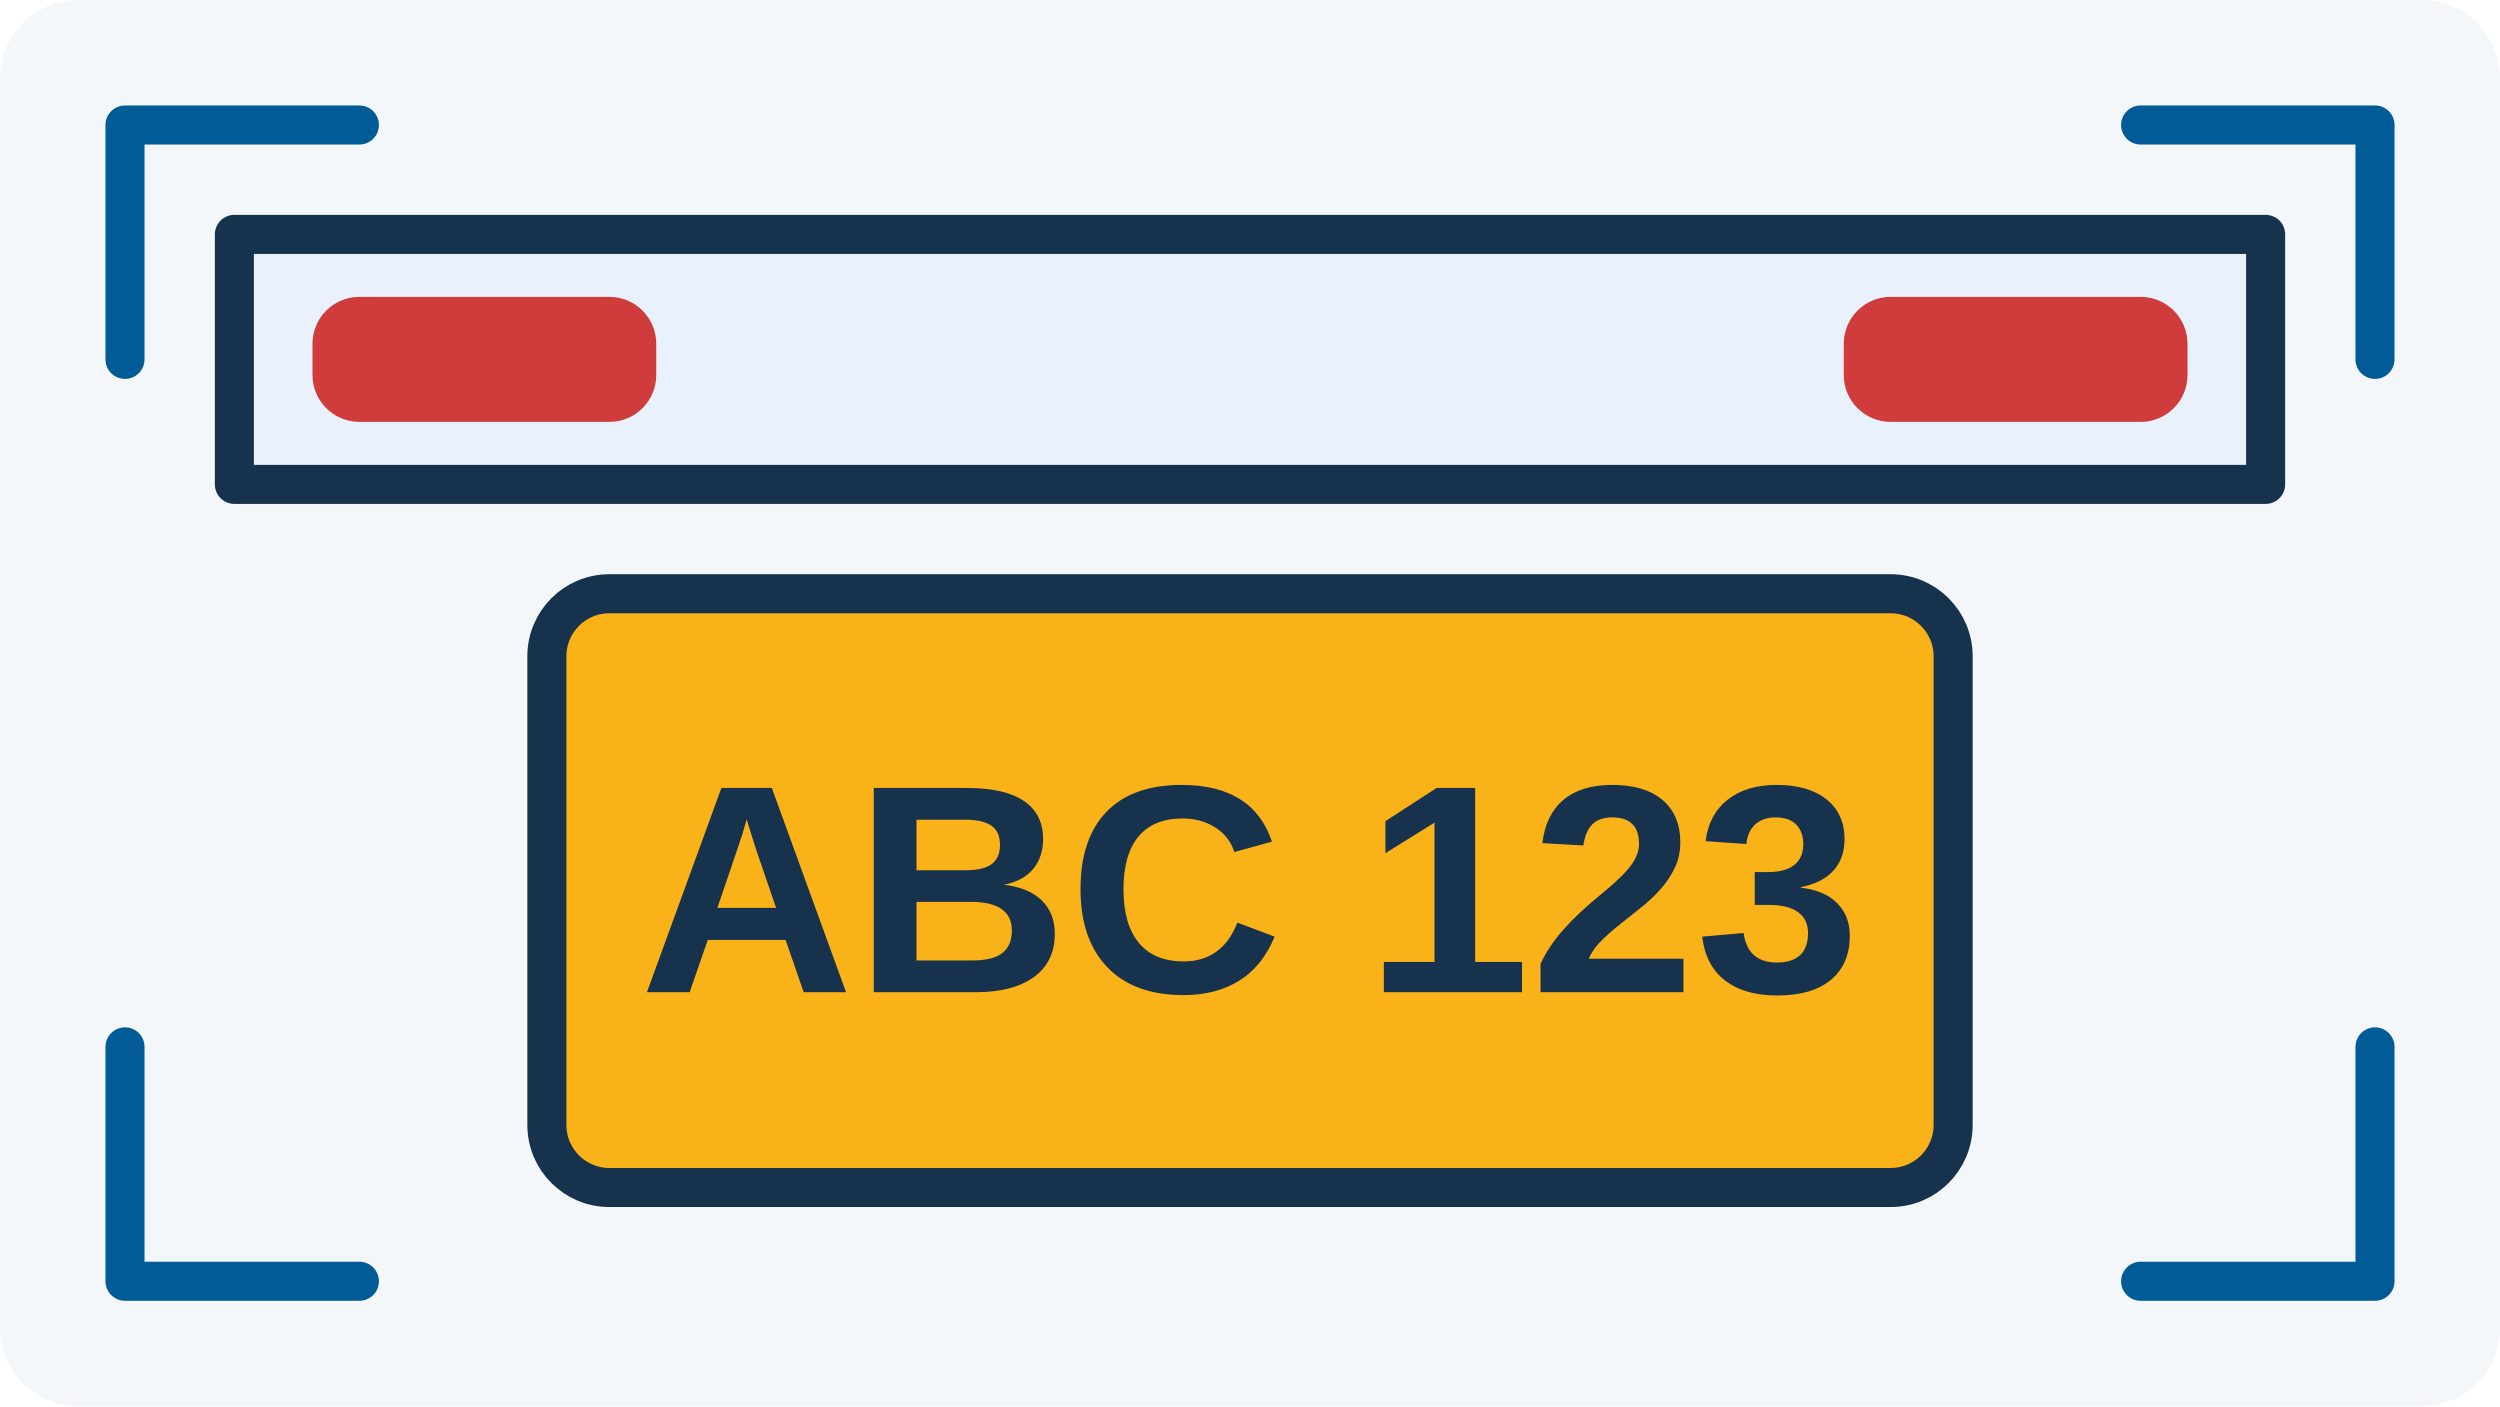
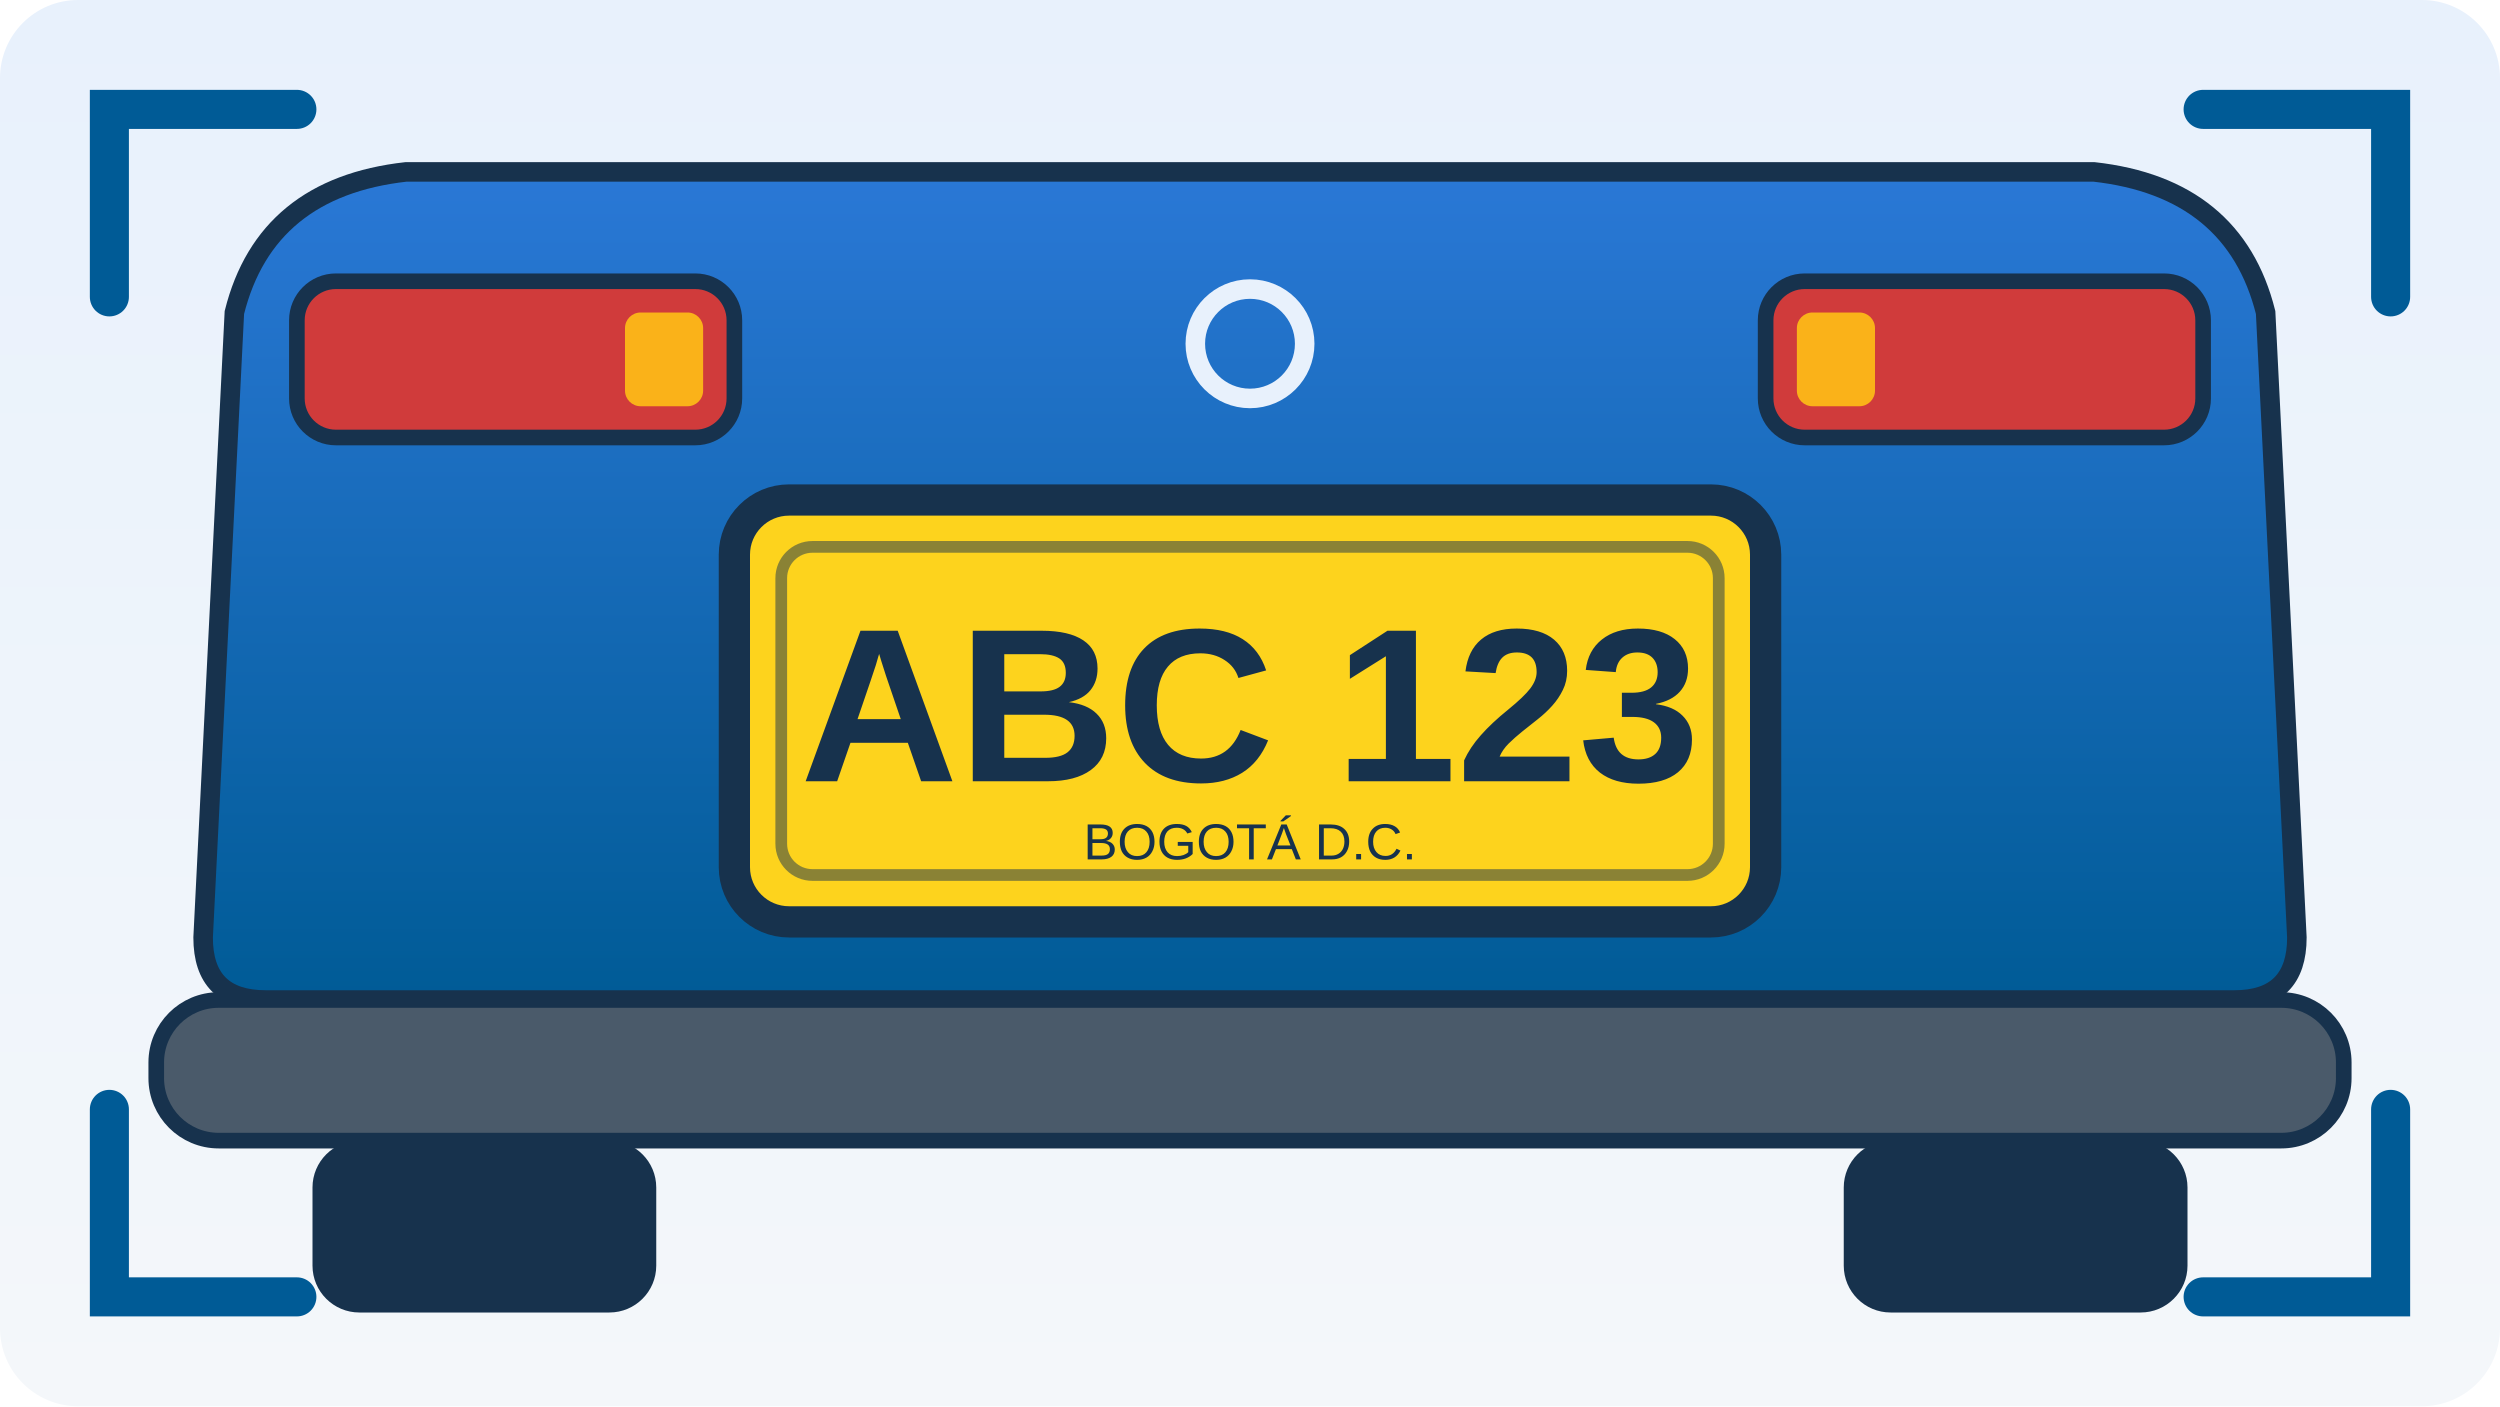
<svg xmlns="http://www.w3.org/2000/svg" viewBox="0 0 320 180" role="img">
-   <rect width="320" height="180" rx="10" fill="#f4f7fa" />
-   <path d="M30 30h260v32H30z" fill="#e8f1fc" stroke="#17324d" stroke-width="5" stroke-linejoin="round" />
-   <rect x="40" y="38" width="44" height="16" rx="6" fill="#d03b3b" />
-   <rect x="236" y="38" width="44" height="16" rx="6" fill="#d03b3b" />
-   <rect x="70" y="76" width="180" height="76" rx="8" fill="#fab219" stroke="#17324d" stroke-width="5" />
-   <text x="160" y="127" text-anchor="middle" font-family="Arial,sans-serif" font-weight="700" font-size="38" textLength="150" lengthAdjust="spacingAndGlyphs" fill="#17324d">ABC 123</text>
-   <g fill="none" stroke="#005b96" stroke-width="5" stroke-linecap="round" stroke-linejoin="round">
-     <path d="M16 46V16h30M274 16h30v30M304 134v30h-30M46 164H16v-30" />
+   <defs>
+     <linearGradient id="fondo" x1="0" y1="0" x2="0" y2="1">
+       <stop offset="0" stop-color="#e8f1fc" />
+       <stop offset="1" stop-color="#f4f7fa" />
+     </linearGradient>
+     <linearGradient id="baul" x1="0" y1="0" x2="0" y2="1">
+       <stop offset="0" stop-color="#2a78d6" />
+       <stop offset="1" stop-color="#005b96" />
+     </linearGradient>
+   </defs>
+   <rect width="320" height="180" rx="10" fill="url(#fondo)" />
+   <path d="M30 40 Q34 24 52 22 L268 22 Q286 24 290 40 L294 120 Q294 128 286 128 L34 128 Q26 128 26 120 Z" fill="url(#baul)" stroke="#17324d" stroke-width="2.5" />
+   <rect x="38" y="36" width="56" height="20" rx="5" fill="#d03b3b" stroke="#17324d" stroke-width="2" />
+   <rect x="226" y="36" width="56" height="20" rx="5" fill="#d03b3b" stroke="#17324d" stroke-width="2" />
+   <rect x="80" y="40" width="10" height="12" rx="2" fill="#fab219" />
+   <rect x="230" y="40" width="10" height="12" rx="2" fill="#fab219" />
+   <circle cx="160" cy="44" r="7" fill="none" stroke="#e8f1fc" stroke-width="2.5" />
+   <rect x="94" y="64" width="132" height="54" rx="7" fill="#fdd31d" stroke="#17324d" stroke-width="4" />
+   <rect x="100" y="70" width="120" height="42" rx="4" fill="none" stroke="#17324d" stroke-width="1.5" opacity=".5" />
+   <text x="160" y="100" text-anchor="middle" font-family="Arial, Helvetica, sans-serif" font-weight="700" font-size="28" fill="#17324d">ABC 123</text>
+   <text x="160" y="110" text-anchor="middle" font-family="Arial, Helvetica, sans-serif" font-size="6.5" fill="#17324d">BOGOTÁ D.C.</text>
+   <rect x="20" y="128" width="280" height="18" rx="8" fill="#4a5a6a" stroke="#17324d" stroke-width="2" />
+   <rect x="40" y="146" width="44" height="22" rx="6" fill="#17324d" />
+   <rect x="236" y="146" width="44" height="22" rx="6" fill="#17324d" />
+   <g stroke="#005b96" stroke-width="5" stroke-linecap="round" fill="none">
+     <path d="M14 38V14h24M282 14h24v24M306 142v24h-24M38 166H14v-24" />
  </g>
</svg>
